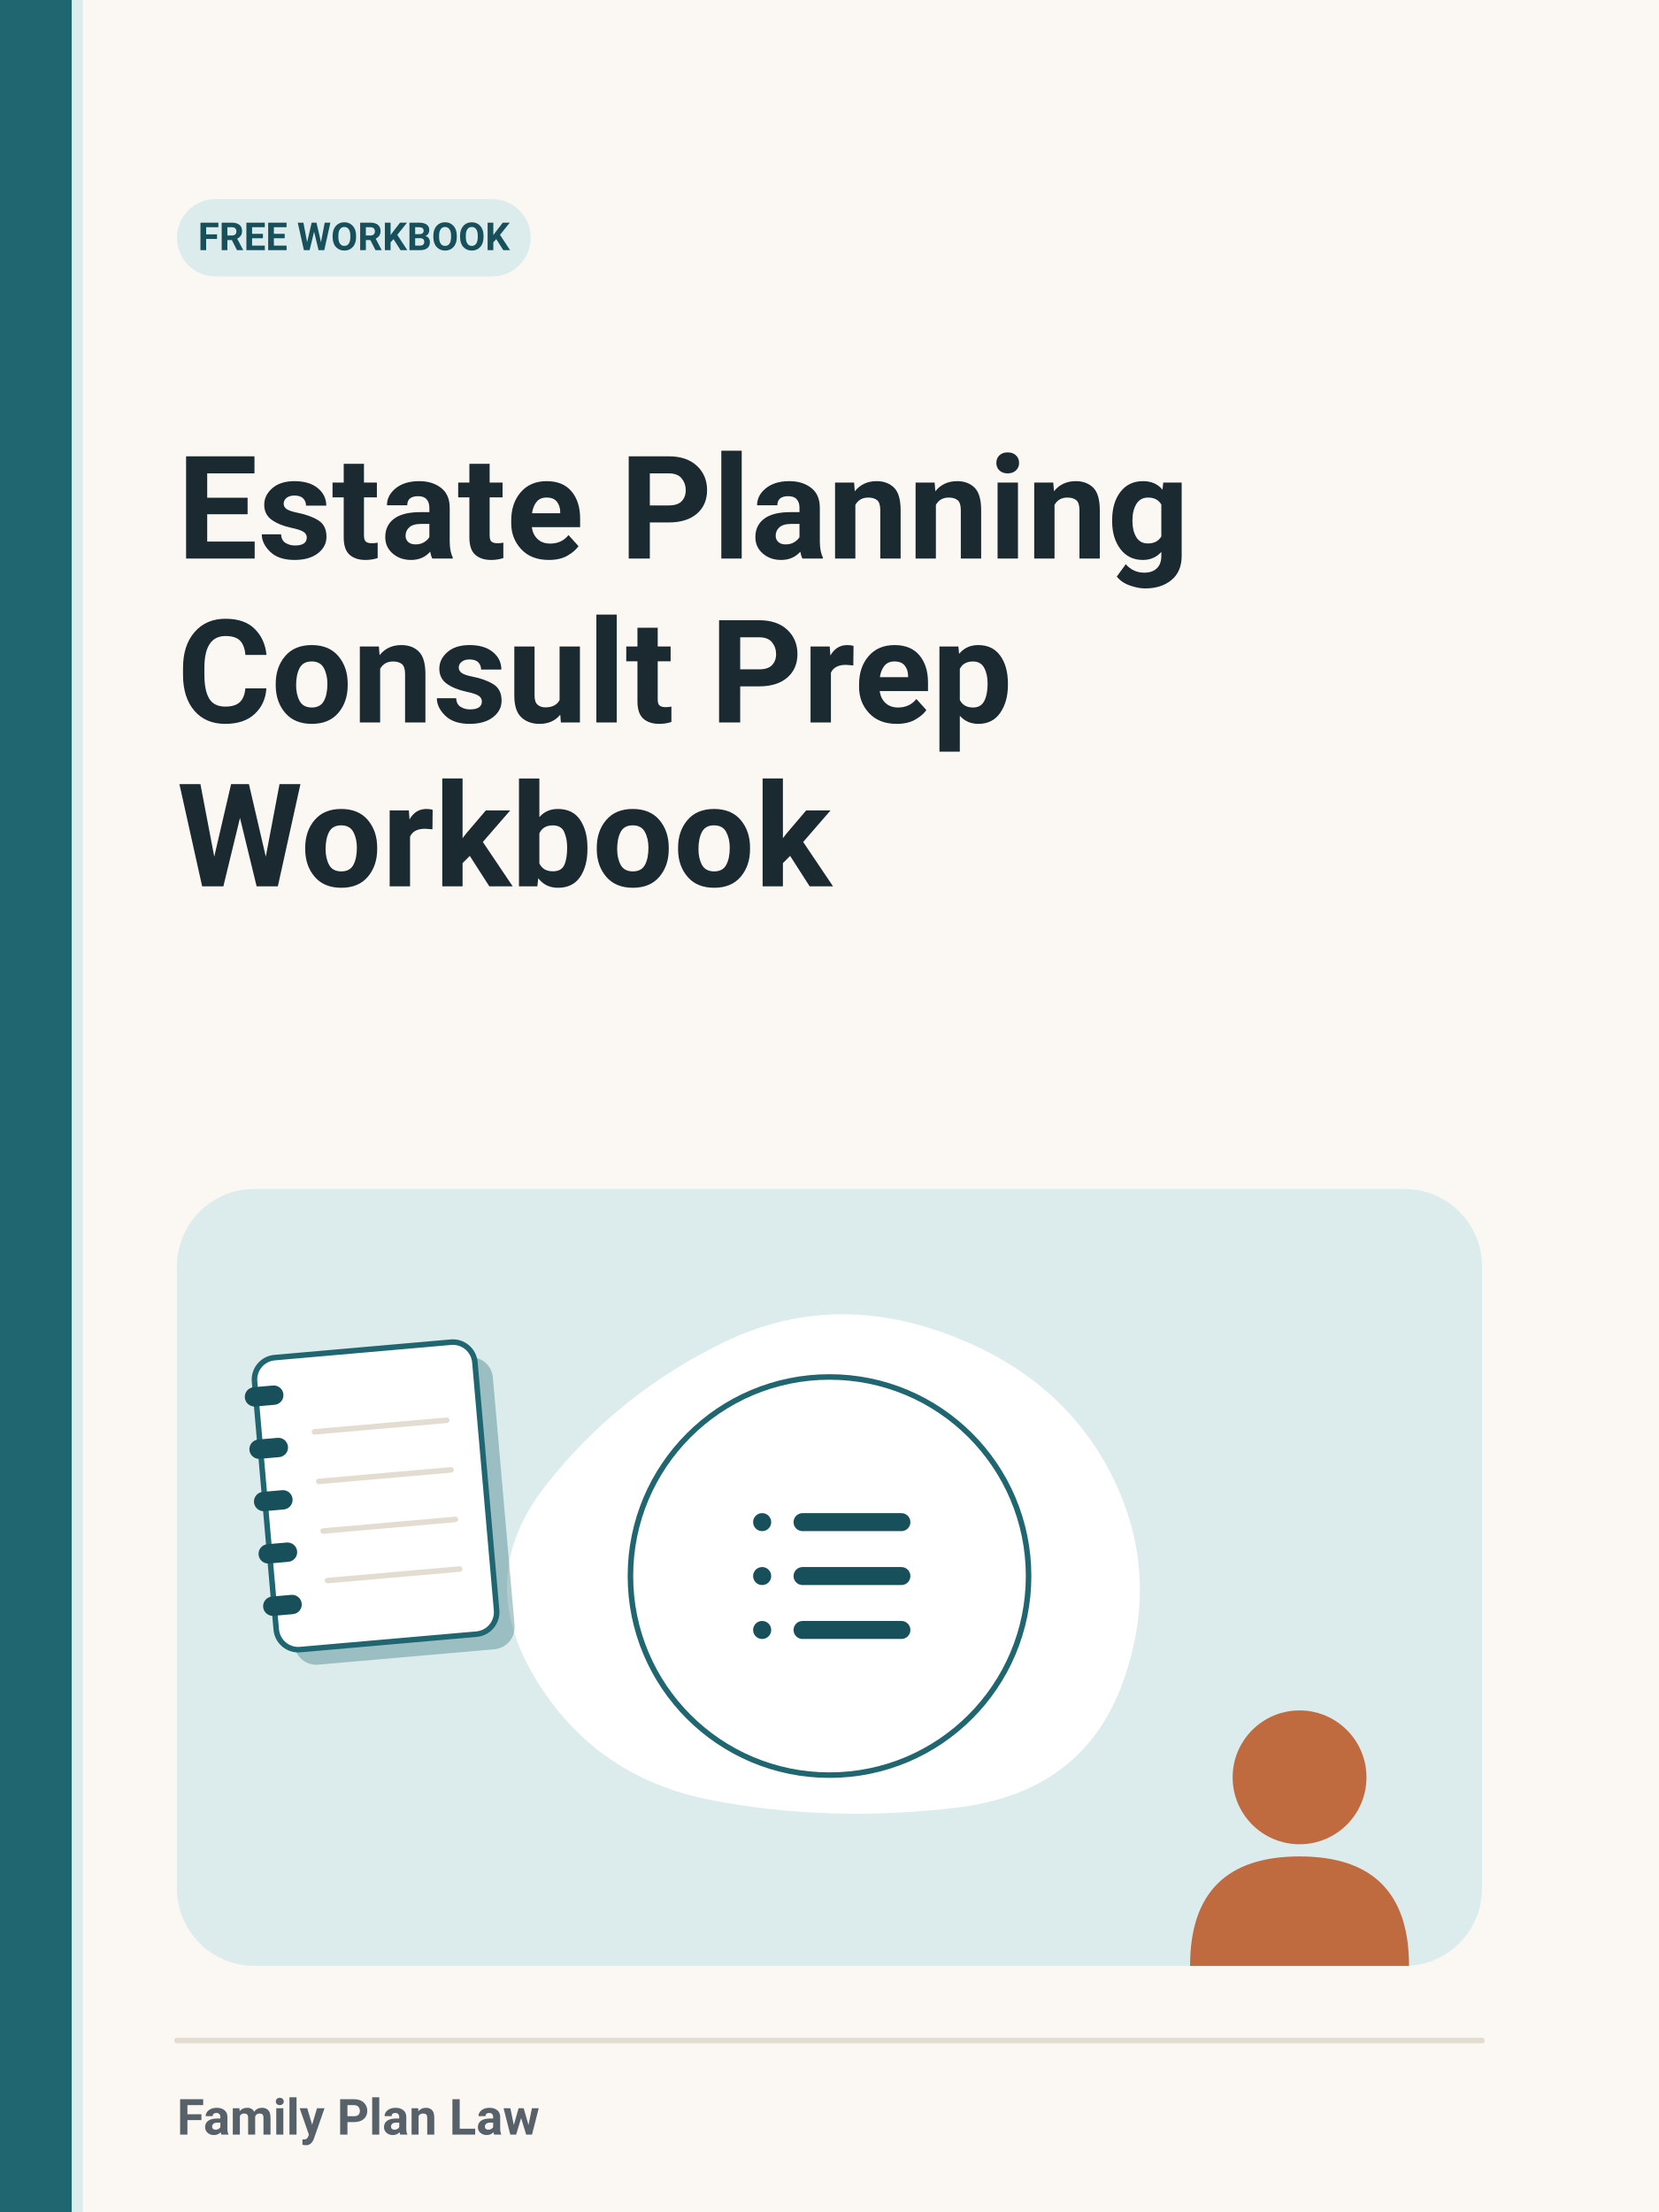
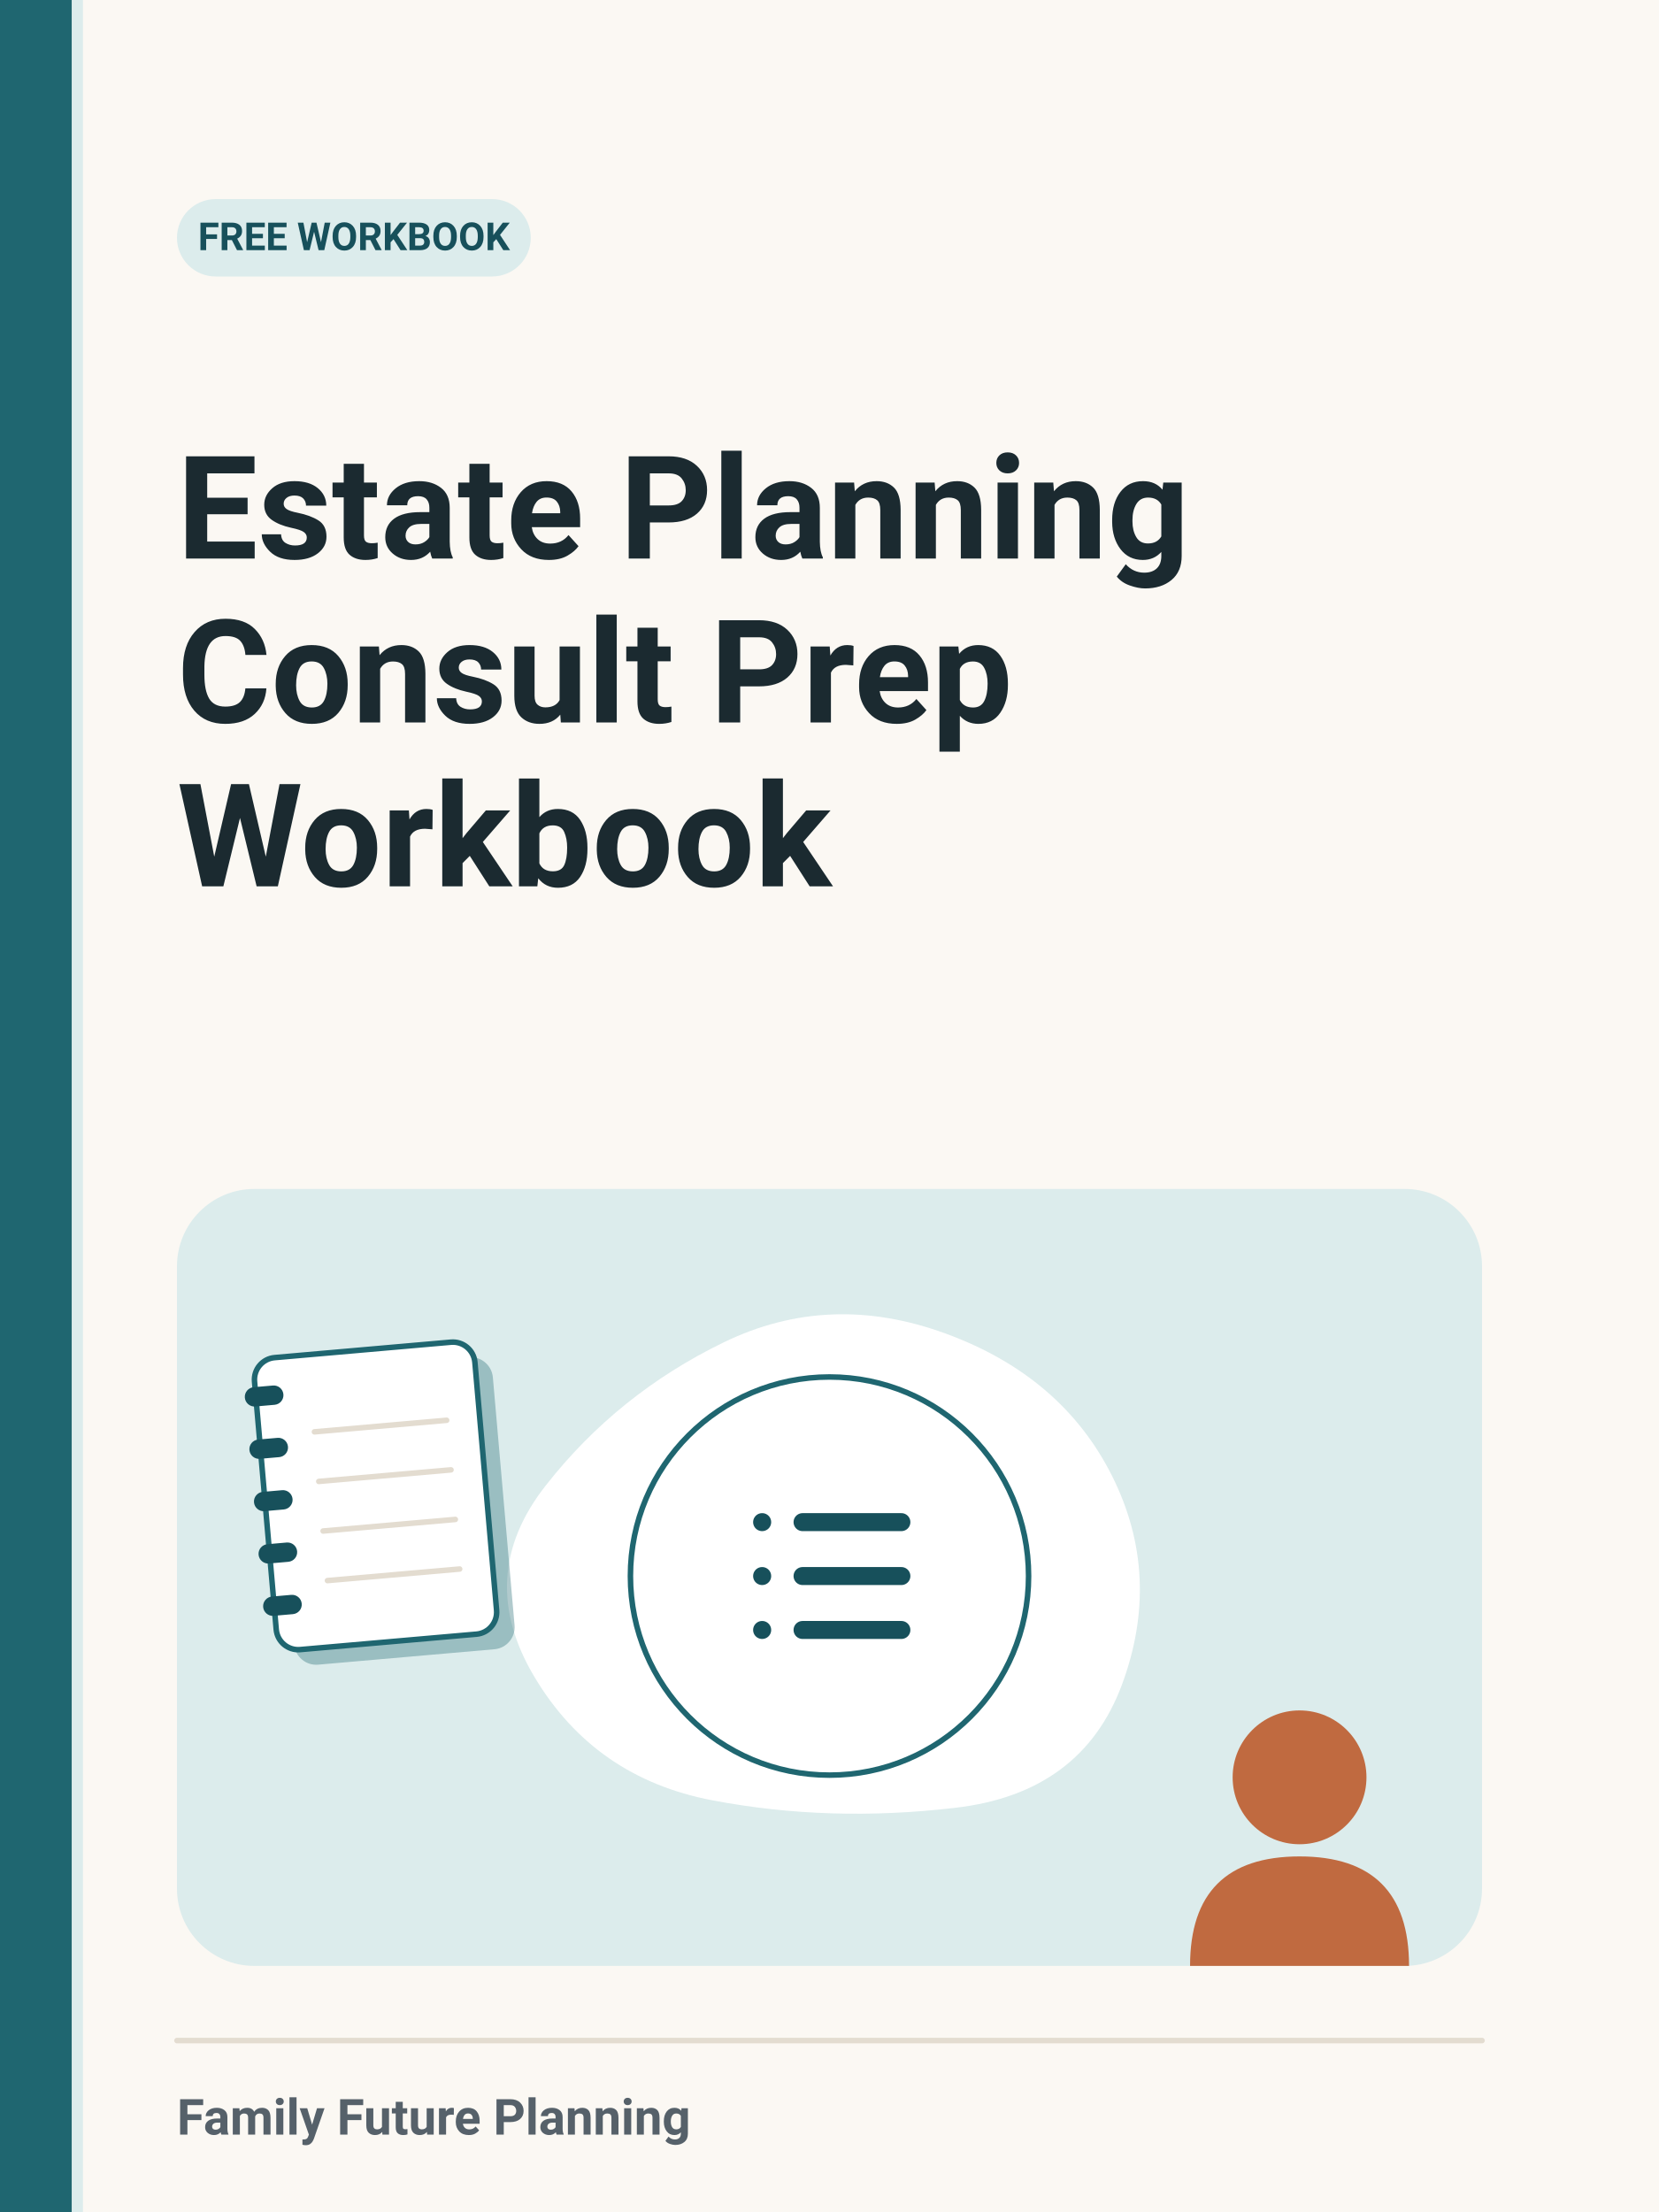
<svg xmlns="http://www.w3.org/2000/svg" viewBox="0 0 600 800" role="img" aria-labelledby="_R_0_-t _R_0_-d" width="600" height="800">
  <rect width="600" height="800" style="fill:#fbf8f3" />
  <rect width="26" height="800" style="fill:#1f6670" />
  <rect x="26" width="4" height="800" style="fill:#dcecec" />
  <g>
    <rect x="64" y="72" width="127.96" height="28" rx="14" style="fill:#dcecec" />
    <text x="127.98" y="90.48" font-size="14" font-weight="600" text-anchor="middle" style="fill:#17505b;font-family:system-ui, -apple-system, &quot;Segoe UI&quot;, Roboto, sans-serif">FREE WORKBOOK</text>
  </g>
  <text x="64" y="202" font-size="52" font-weight="700" text-anchor="start" style="fill:#1b2a30;font-family:system-ui, -apple-system, &quot;Segoe UI&quot;, Roboto, sans-serif">Estate Planning</text>
  <text x="64" y="261.28" font-size="52" font-weight="700" text-anchor="start" style="fill:#1b2a30;font-family:system-ui, -apple-system, &quot;Segoe UI&quot;, Roboto, sans-serif">Consult Prep</text>
  <text x="64" y="320.56" font-size="52" font-weight="700" text-anchor="start" style="fill:#1b2a30;font-family:system-ui, -apple-system, &quot;Segoe UI&quot;, Roboto, sans-serif">Workbook</text>
  <rect x="64" y="430" width="472" height="281" rx="28" style="fill:#dcecec" />
  <g>
    <path d="M 402.2 533.8 Q 420.3 570.0 405.8 609.2 Q 391.2 648.5 345.6 653.8 Q 300.0 659.2 257.6 651.1 Q 215.1 643.0 193.3 606.5 Q 171.5 570.0 197.5 537.1 Q 223.4 504.1 261.7 485.5 Q 300.0 466.9 342.0 482.3 Q 384.1 497.7 402.2 533.8 Z" style="fill:#ffffff" />
    <circle cx="300" cy="570" r="72" style="fill:#ffffff" />
    <circle cx="300" cy="570" r="72" style="fill:none;stroke:#1f6670" stroke-width="2" />
    <g transform="translate(261 531) scale(3.25)">
      <g style="stroke:#17505b;color:#17505b" fill="none" stroke-width="2" stroke-linecap="round" stroke-linejoin="round">
        <path d="M9 6h11M9 12h11M9 18h11M4.5 6h.01M4.5 12h.01M4.5 18h.01" />
      </g>
    </g>
    <g>
      <g transform="rotate(-5 136 543)">
        <rect x="102" y="494" width="80" height="106" rx="8" style="fill:#1f6670" opacity="0.35" />
        <rect x="96" y="488" width="80" height="106" rx="8" style="fill:#ffffff;stroke:#1f6670" stroke-width="2" />
        <rect x="92" y="498" width="14" height="7" rx="3.5" style="fill:#17505b" />
        <rect x="92" y="517" width="14" height="7" rx="3.5" style="fill:#17505b" />
        <rect x="92" y="536" width="14" height="7" rx="3.5" style="fill:#17505b" />
        <rect x="92" y="555" width="14" height="7" rx="3.5" style="fill:#17505b" />
        <rect x="92" y="574" width="14" height="7" rx="3.5" style="fill:#17505b" />
        <line x1="116" x2="164" y1="516" y2="516" style="stroke:#e3dcd0" stroke-linecap="round" stroke-linejoin="round" stroke-width="2" />
        <line x1="116" x2="164" y1="534" y2="534" style="stroke:#e3dcd0" stroke-linecap="round" stroke-linejoin="round" stroke-width="2" />
        <line x1="116" x2="164" y1="552" y2="552" style="stroke:#e3dcd0" stroke-linecap="round" stroke-linejoin="round" stroke-width="2" />
        <line x1="116" x2="164" y1="570" y2="570" style="stroke:#e3dcd0" stroke-linecap="round" stroke-linejoin="round" stroke-width="2" />
      </g>
      <g transform="translate(470 711)">
        <circle cx="0" cy="-68.2" r="24.2" style="fill:#c06a40" />
        <path d="M -39.6 0 Q -39.6 -39.6 0 -39.6 Q 39.6 -39.6 39.6 0 Z" style="fill:#c06a40" />
      </g>
    </g>
  </g>
  <line x1="64" x2="536" y1="738" y2="738" style="stroke:#e3dcd0" stroke-width="2" stroke-linecap="round" stroke-linejoin="round" />
-   <text x="64" y="772" font-size="18" font-weight="700" text-anchor="start" style="fill:#56616a;font-family:system-ui, -apple-system, &quot;Segoe UI&quot;, Roboto, sans-serif">Family Plan Law</text>
+   <text x="64" y="772" font-size="18" font-weight="700" text-anchor="start" style="fill:#56616a;font-family:system-ui, -apple-system, &quot;Segoe UI&quot;, Roboto, sans-serif">Family Future Planning</text>
</svg>
